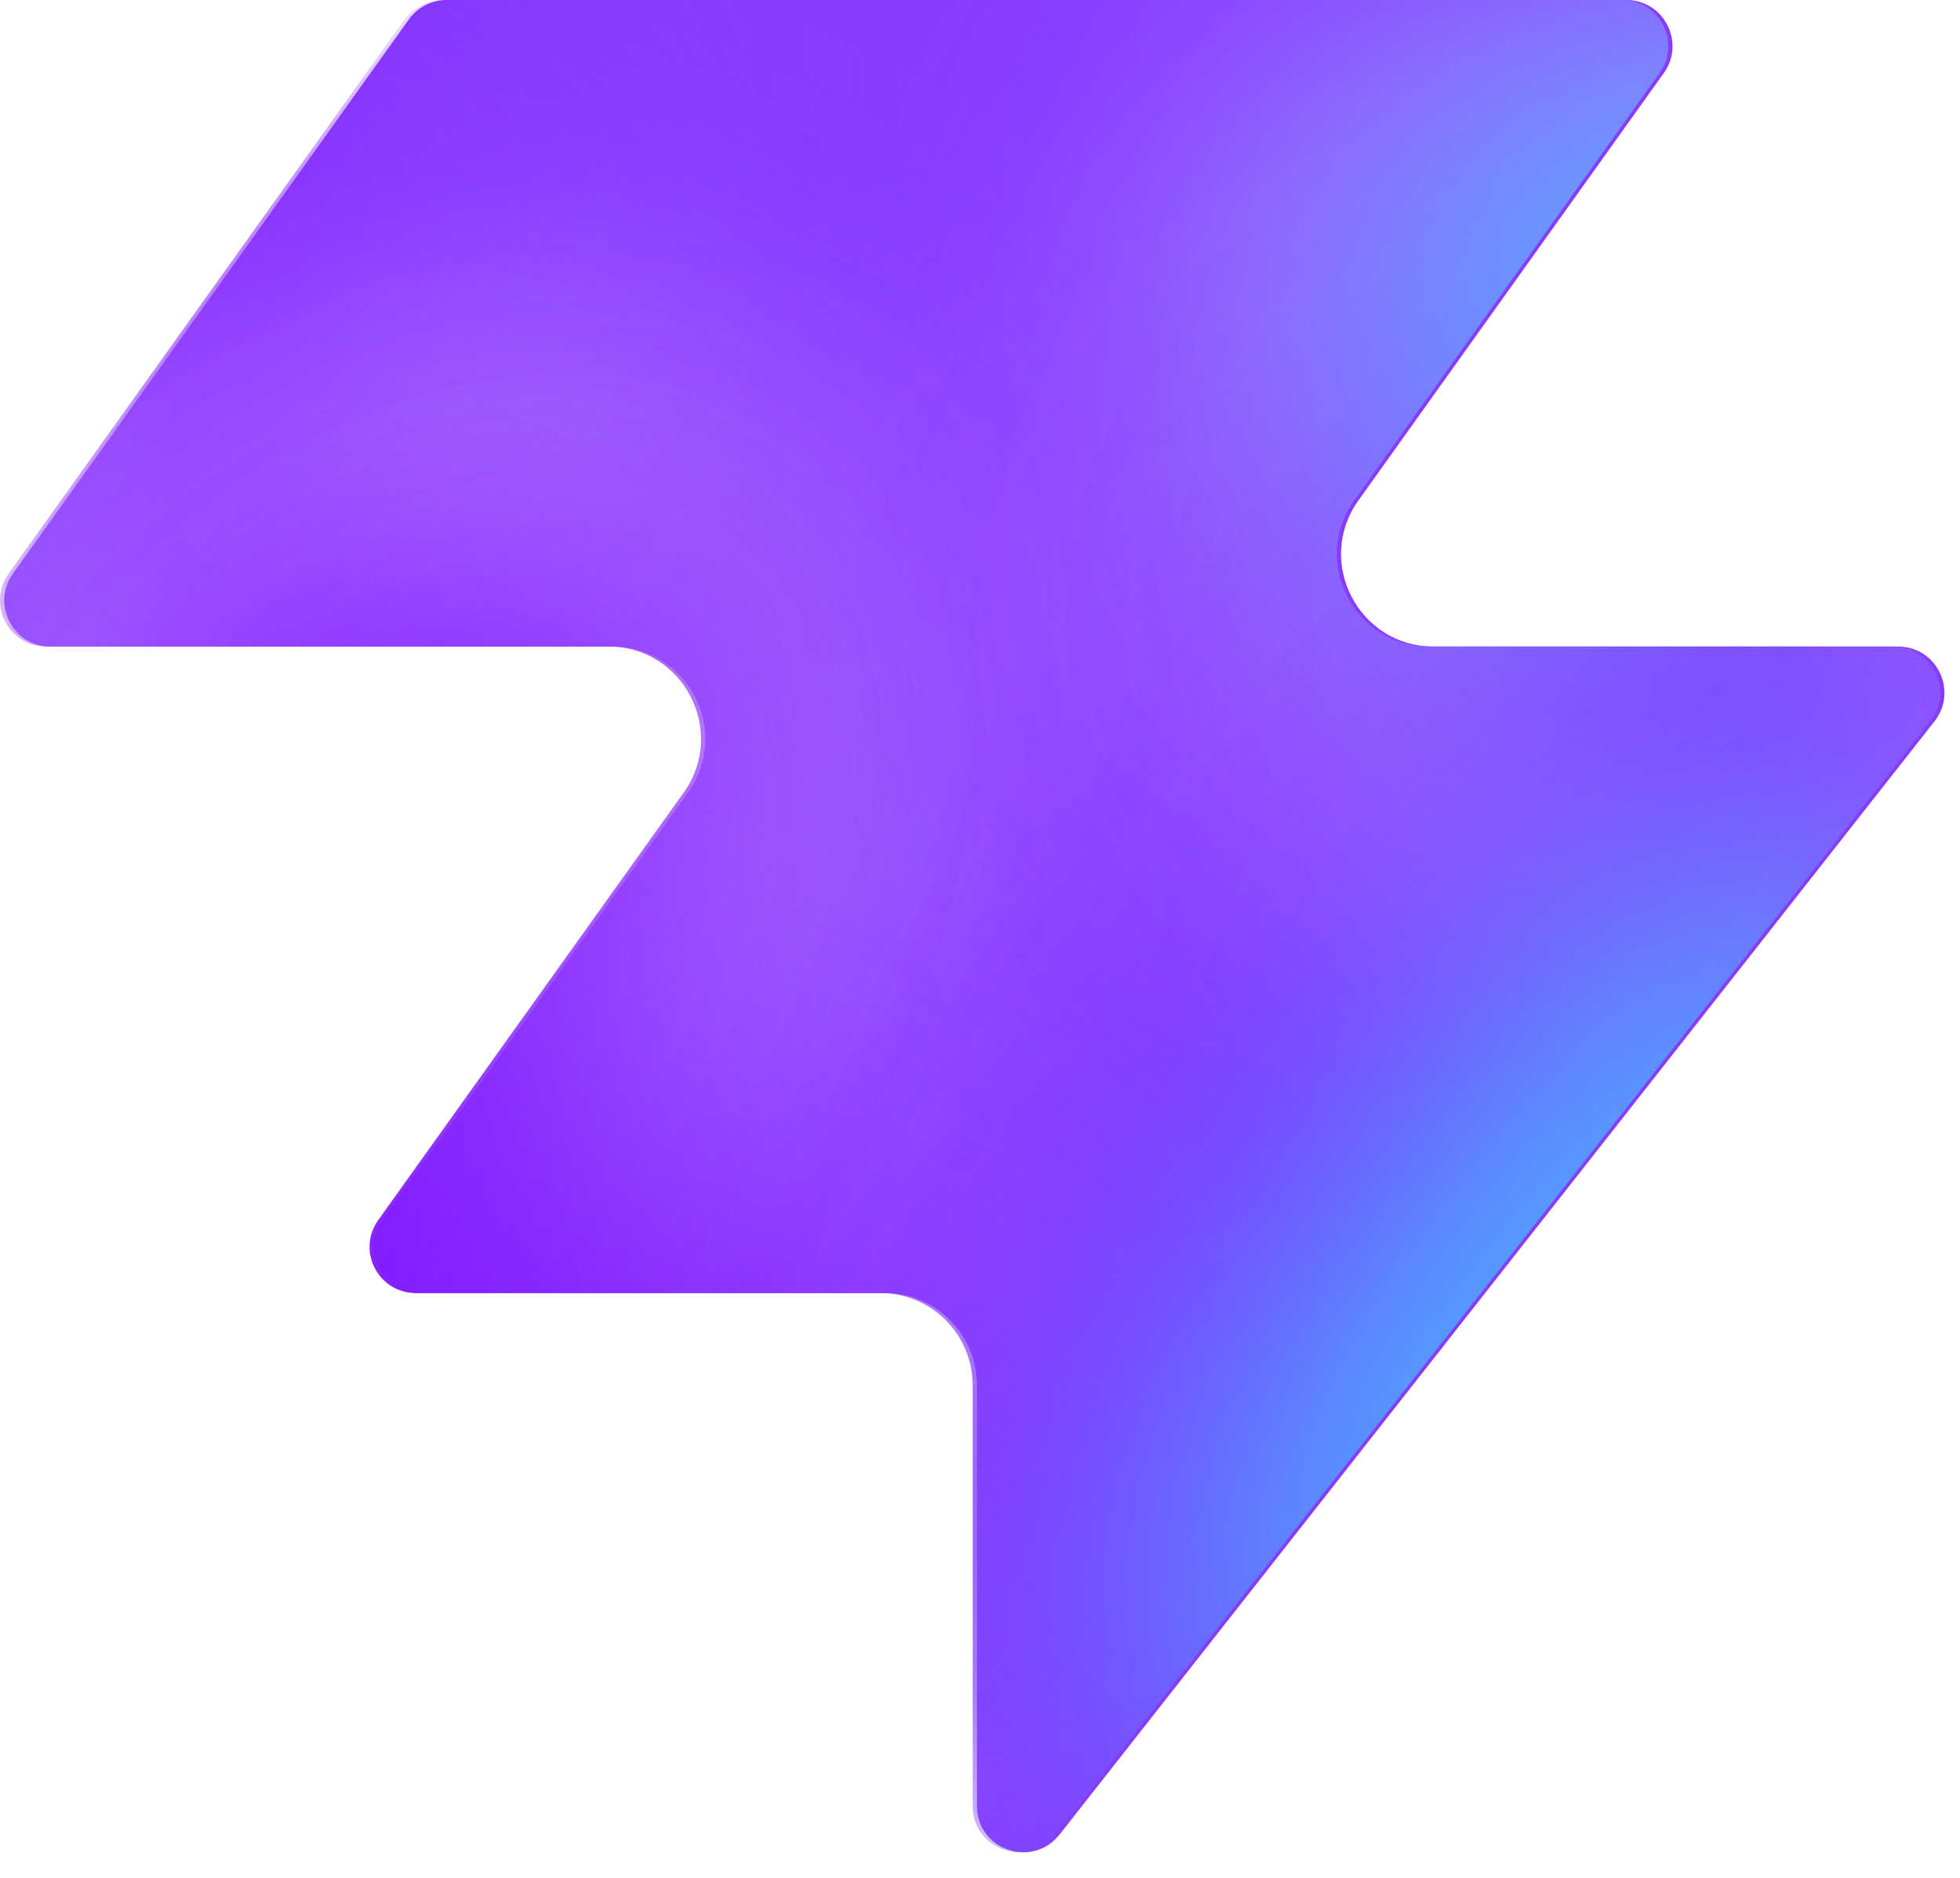
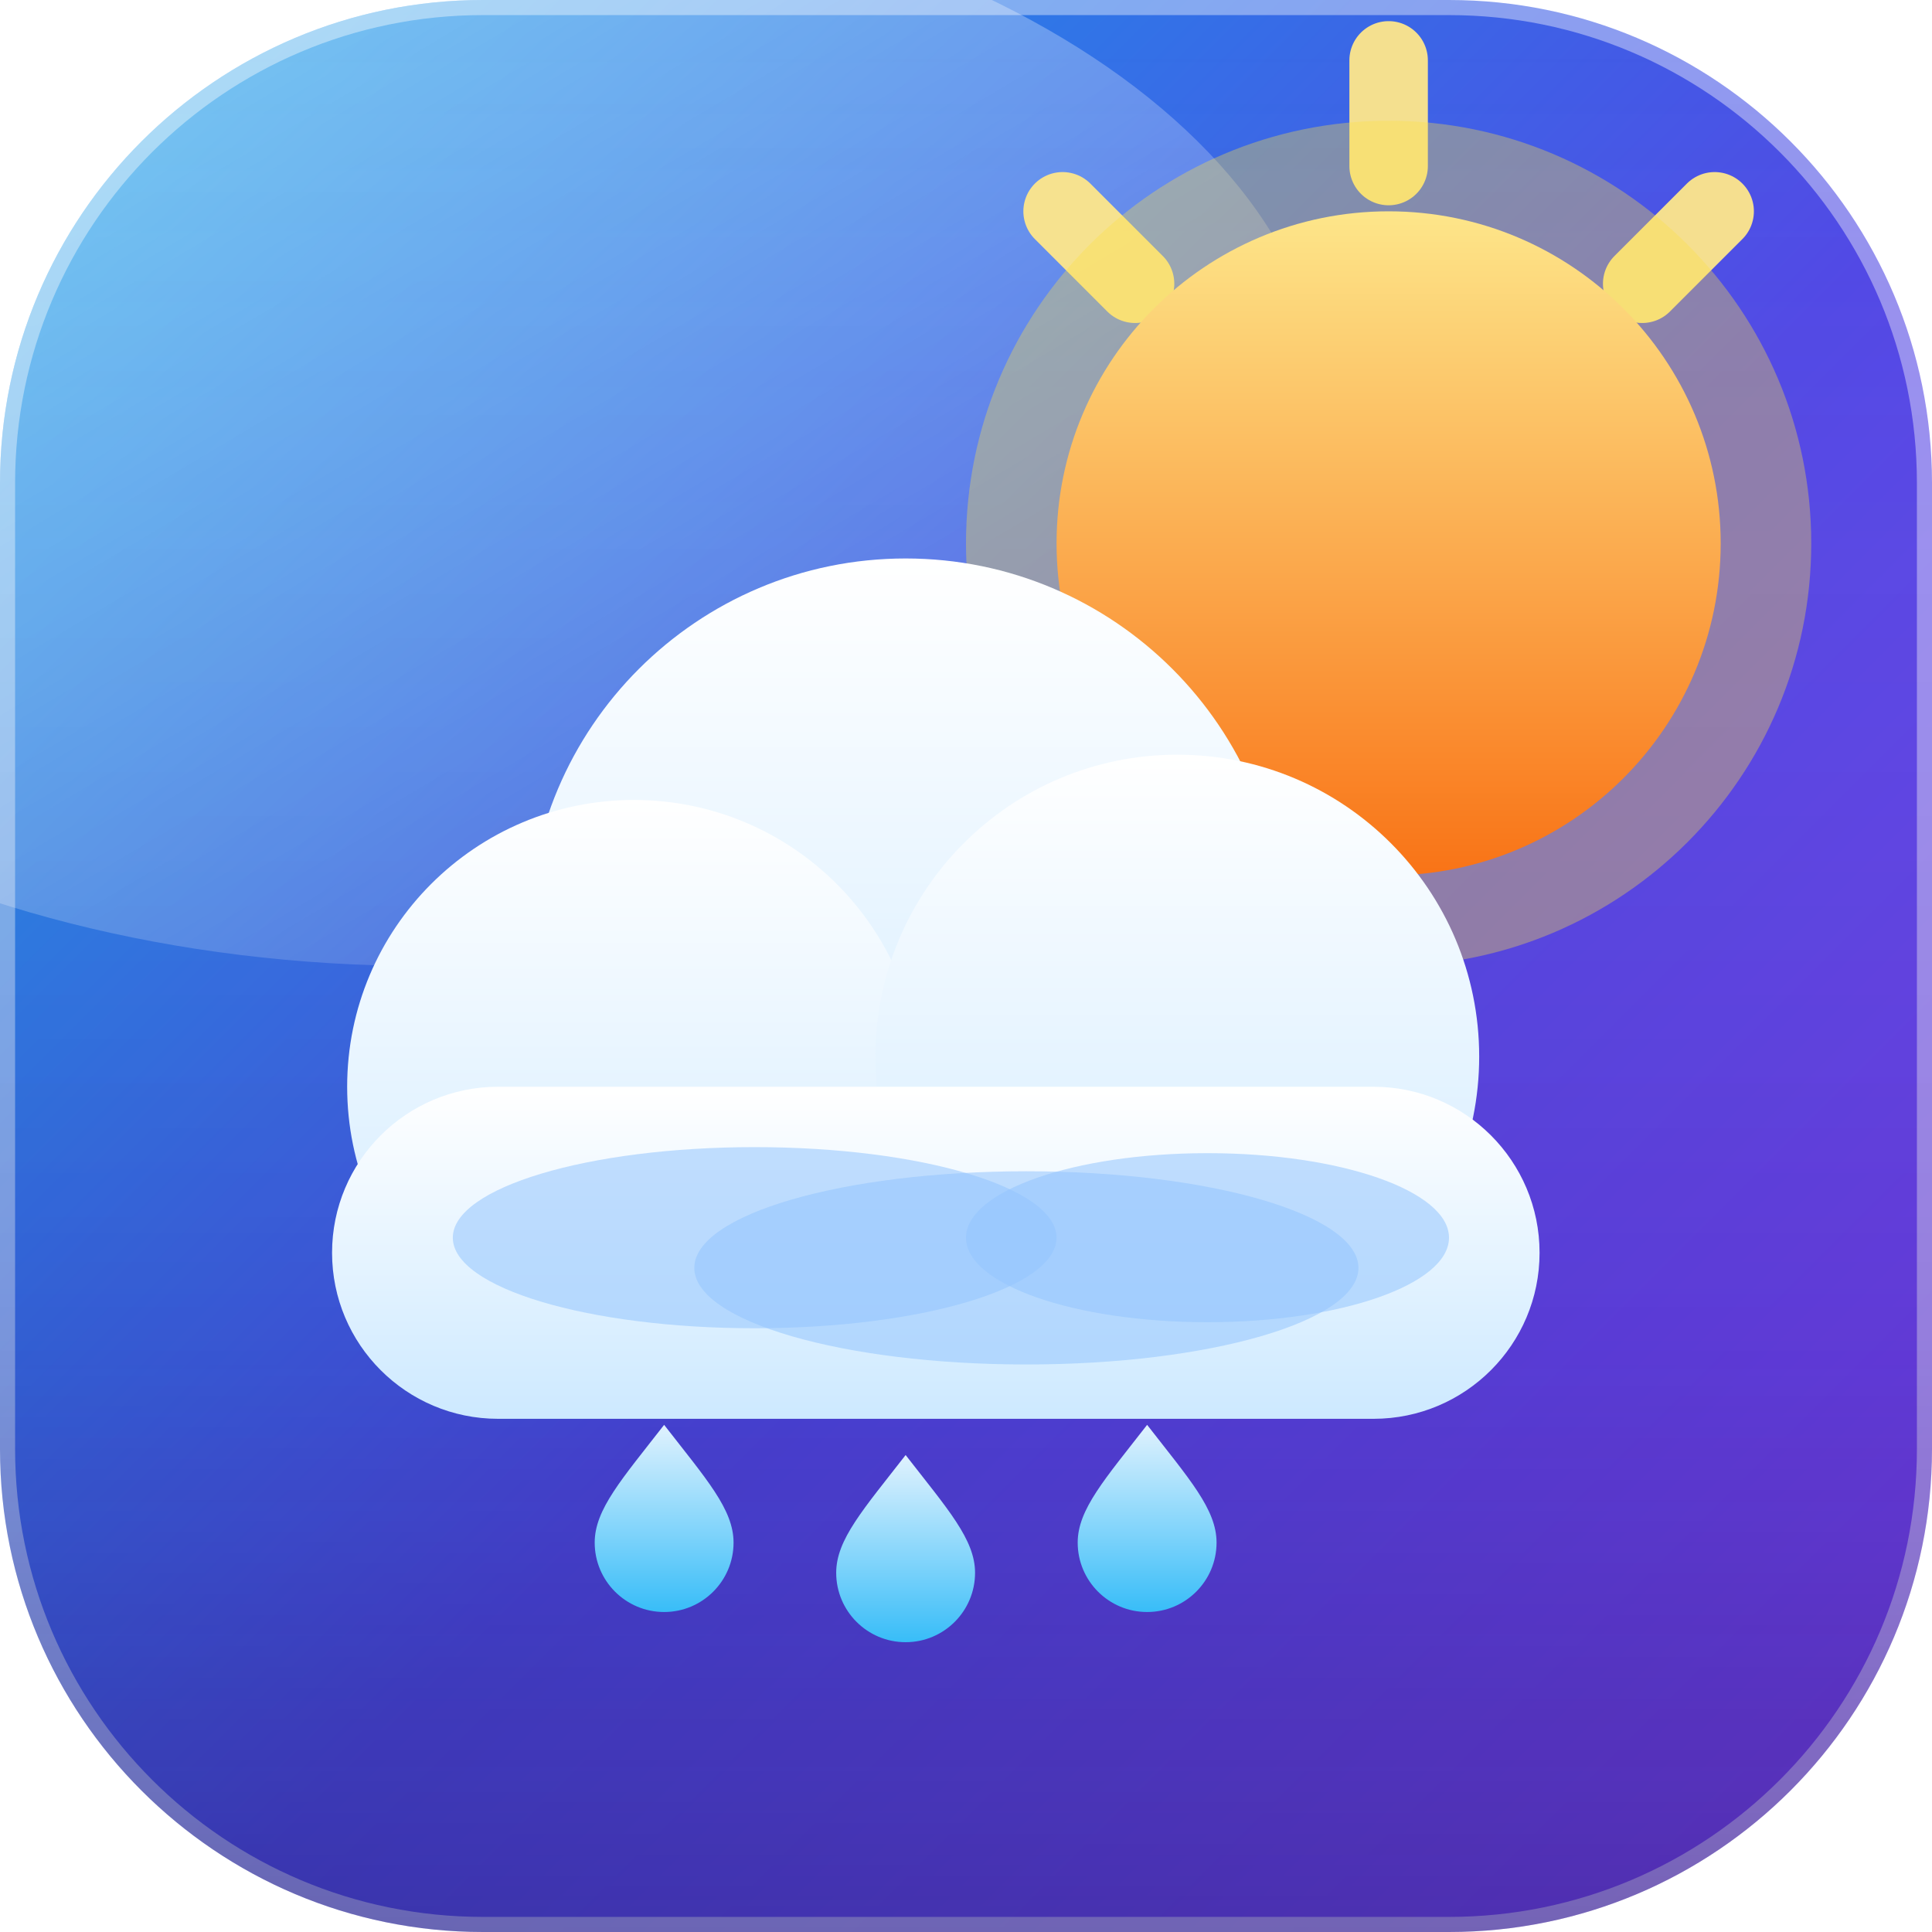
- <svg xmlns="http://www.w3.org/2000/svg" width="48" height="46" fill="none" viewBox="0 0 48 46">
-   <path fill="#863bff" d="M25.946 44.938c-.664.845-2.021.375-2.021-.698V33.937a2.26 2.26 0 0 0-2.262-2.262H10.287c-.92 0-1.456-1.04-.92-1.788l7.48-10.471c1.07-1.497 0-3.578-1.842-3.578H1.237c-.92 0-1.456-1.04-.92-1.788L10.013.474c.214-.297.556-.474.92-.474h28.894c.92 0 1.456 1.04.92 1.788l-7.48 10.471c-1.07 1.498 0 3.579 1.842 3.579h11.377c.943 0 1.473 1.088.89 1.83L25.947 44.94z" style="fill:#863bff;fill:color(display-p3 .525 .23 1);fill-opacity:1" />
-   <mask id="a" width="48" height="46" x="0" y="0" maskUnits="userSpaceOnUse" style="mask-type:alpha">
-     <path fill="#000" d="M25.842 44.938c-.664.844-2.021.375-2.021-.698V33.937a2.26 2.26 0 0 0-2.262-2.262H10.183c-.92 0-1.456-1.04-.92-1.788l7.48-10.471c1.07-1.498 0-3.579-1.842-3.579H1.133c-.92 0-1.456-1.04-.92-1.787L9.91.473c.214-.297.556-.474.92-.474h28.894c.92 0 1.456 1.04.92 1.788l-7.48 10.471c-1.07 1.498 0 3.578 1.842 3.578h11.377c.943 0 1.473 1.088.89 1.832L25.843 44.94z" style="fill:#000;fill-opacity:1" />
-   </mask>
-   <g mask="url(#a)">
-     <g filter="url(#b)">
-       <ellipse cx="5.508" cy="14.704" fill="#ede6ff" rx="5.508" ry="14.704" style="fill:#ede6ff;fill:color(display-p3 .927 .903 1);fill-opacity:1" transform="matrix(.00324 1 1 -.00324 -4.47 31.516)" />
-     </g>
-     <g filter="url(#c)">
-       <ellipse cx="10.399" cy="29.851" fill="#ede6ff" rx="10.399" ry="29.851" style="fill:#ede6ff;fill:color(display-p3 .927 .903 1);fill-opacity:1" transform="matrix(.00324 1 1 -.00324 -39.328 7.883)" />
-     </g>
-     <g filter="url(#d)">
-       <ellipse cx="5.508" cy="30.487" fill="#7e14ff" rx="5.508" ry="30.487" style="fill:#7e14ff;fill:color(display-p3 .492 .077 1);fill-opacity:1" transform="rotate(89.814 -25.913 -14.639)scale(1 -1)" />
-     </g>
-     <g filter="url(#e)">
-       <ellipse cx="5.508" cy="30.599" fill="#7e14ff" rx="5.508" ry="30.599" style="fill:#7e14ff;fill:color(display-p3 .492 .077 1);fill-opacity:1" transform="rotate(89.814 -32.644 -3.334)scale(1 -1)" />
-     </g>
-     <g filter="url(#f)">
-       <ellipse cx="5.508" cy="30.599" fill="#7e14ff" rx="5.508" ry="30.599" style="fill:#7e14ff;fill:color(display-p3 .492 .077 1);fill-opacity:1" transform="matrix(.00324 1 1 -.00324 -34.34 30.47)" />
-     </g>
-     <g filter="url(#g)">
-       <ellipse cx="14.072" cy="22.078" fill="#ede6ff" rx="14.072" ry="22.078" style="fill:#ede6ff;fill:color(display-p3 .927 .903 1);fill-opacity:1" transform="rotate(93.35 24.506 48.493)scale(-1 1)" />
-     </g>
-     <g filter="url(#h)">
-       <ellipse cx="3.47" cy="21.501" fill="#7e14ff" rx="3.47" ry="21.501" style="fill:#7e14ff;fill:color(display-p3 .492 .077 1);fill-opacity:1" transform="rotate(89.009 28.708 47.59)scale(-1 1)" />
-     </g>
-     <g filter="url(#i)">
-       <ellipse cx="3.47" cy="21.501" fill="#7e14ff" rx="3.47" ry="21.501" style="fill:#7e14ff;fill:color(display-p3 .492 .077 1);fill-opacity:1" transform="rotate(89.009 28.708 47.59)scale(-1 1)" />
-     </g>
-     <g filter="url(#j)">
-       <ellipse cx=".387" cy="8.972" fill="#7e14ff" rx="4.407" ry="29.108" style="fill:#7e14ff;fill:color(display-p3 .492 .077 1);fill-opacity:1" transform="rotate(39.51 .387 8.972)" />
-     </g>
-     <g filter="url(#k)">
-       <ellipse cx="47.523" cy="-6.092" fill="#7e14ff" rx="4.407" ry="29.108" style="fill:#7e14ff;fill:color(display-p3 .492 .077 1);fill-opacity:1" transform="rotate(37.892 47.523 -6.092)" />
-     </g>
-     <g filter="url(#l)">
-       <ellipse cx="41.412" cy="6.333" fill="#47bfff" rx="5.971" ry="9.665" style="fill:#47bfff;fill:color(display-p3 .28 .748 1);fill-opacity:1" transform="rotate(37.892 41.412 6.333)" />
-     </g>
-     <g filter="url(#m)">
-       <ellipse cx="-1.879" cy="38.332" fill="#7e14ff" rx="4.407" ry="29.108" style="fill:#7e14ff;fill:color(display-p3 .492 .077 1);fill-opacity:1" transform="rotate(37.892 -1.88 38.332)" />
-     </g>
-     <g filter="url(#n)">
-       <ellipse cx="-1.879" cy="38.332" fill="#7e14ff" rx="4.407" ry="29.108" style="fill:#7e14ff;fill:color(display-p3 .492 .077 1);fill-opacity:1" transform="rotate(37.892 -1.88 38.332)" />
-     </g>
-     <g filter="url(#o)">
-       <ellipse cx="35.651" cy="29.907" fill="#7e14ff" rx="4.407" ry="29.108" style="fill:#7e14ff;fill:color(display-p3 .492 .077 1);fill-opacity:1" transform="rotate(37.892 35.651 29.907)" />
-     </g>
-     <g filter="url(#p)">
-       <ellipse cx="38.418" cy="32.4" fill="#47bfff" rx="5.971" ry="15.297" style="fill:#47bfff;fill:color(display-p3 .28 .748 1);fill-opacity:1" transform="rotate(37.892 38.418 32.4)" />
-     </g>
+ <svg xmlns="http://www.w3.org/2000/svg" viewBox="0 0 64 64">
+   <defs>
+     <linearGradient id="nbg" x1="0" y1="0" x2="1" y2="1">
+       <stop offset="0" stop-color="#0ea5e9" />
+       <stop offset="0.55" stop-color="#4f46e5" />
+       <stop offset="1" stop-color="#7c3aed" />
+     </linearGradient>
+     <linearGradient id="nsh" x1="0" y1="0" x2="0" y2="1">
+       <stop offset="0" stop-color="#ffffff" stop-opacity="0" />
+       <stop offset="0.7" stop-color="#0a143c" stop-opacity="0.12" />
+       <stop offset="1" stop-color="#0a143c" stop-opacity="0.34" />
+     </linearGradient>
+     <linearGradient id="ngl" x1="0" y1="0" x2="1" y2="1">
+       <stop offset="0" stop-color="#ffffff" stop-opacity="0.55" />
+       <stop offset="1" stop-color="#ffffff" stop-opacity="0" />
+     </linearGradient>
+     <linearGradient id="nsun" x1="0" y1="0" x2="0" y2="1">
+       <stop offset="0" stop-color="#fde68a" />
+       <stop offset="1" stop-color="#f97316" />
+     </linearGradient>
+     <linearGradient id="cld" x1="0" y1="0" x2="0" y2="1">
+       <stop offset="0" stop-color="#ffffff" />
+       <stop offset="1" stop-color="#cde9ff" />
+     </linearGradient>
+     <linearGradient id="drop" x1="0" y1="0" x2="0" y2="1">
+       <stop offset="0" stop-color="#e0f2fe" />
+       <stop offset="1" stop-color="#38bdf8" />
+     </linearGradient>
+     <clipPath id="clip">
+       <rect width="64" height="64" rx="16" />
+     </clipPath>
+   </defs>
+   <rect width="64" height="64" rx="16" fill="url(#nbg)" />
+   <rect width="64" height="64" rx="16" fill="none" stroke="rgba(255,255,255,0.4)" stroke-width="1" />
+   <g clip-path="url(#clip)">
+     <rect width="64" height="64" fill="url(#nsh)" />
+     <ellipse cx="14" cy="14" rx="30" ry="18" fill="url(#ngl)" />
  </g>
-   <defs>
-     <filter id="b" width="60.045" height="41.654" x="-19.77" y="16.149" color-interpolation-filters="sRGB" filterUnits="userSpaceOnUse">
-       <feFlood flood-opacity="0" result="BackgroundImageFix" />
-       <feBlend in="SourceGraphic" in2="BackgroundImageFix" result="shape" />
-       <feGaussianBlur result="effect1_foregroundBlur_2002_17158" stdDeviation="7.659" />
-     </filter>
-     <filter id="c" width="90.34" height="51.437" x="-54.613" y="-7.533" color-interpolation-filters="sRGB" filterUnits="userSpaceOnUse">
-       <feFlood flood-opacity="0" result="BackgroundImageFix" />
-       <feBlend in="SourceGraphic" in2="BackgroundImageFix" result="shape" />
-       <feGaussianBlur result="effect1_foregroundBlur_2002_17158" stdDeviation="7.659" />
-     </filter>
-     <filter id="d" width="79.355" height="29.4" x="-49.64" y="2.03" color-interpolation-filters="sRGB" filterUnits="userSpaceOnUse">
-       <feFlood flood-opacity="0" result="BackgroundImageFix" />
-       <feBlend in="SourceGraphic" in2="BackgroundImageFix" result="shape" />
-       <feGaussianBlur result="effect1_foregroundBlur_2002_17158" stdDeviation="4.596" />
-     </filter>
-     <filter id="e" width="79.579" height="29.4" x="-45.045" y="20.029" color-interpolation-filters="sRGB" filterUnits="userSpaceOnUse">
-       <feFlood flood-opacity="0" result="BackgroundImageFix" />
-       <feBlend in="SourceGraphic" in2="BackgroundImageFix" result="shape" />
-       <feGaussianBlur result="effect1_foregroundBlur_2002_17158" stdDeviation="4.596" />
-     </filter>
-     <filter id="f" width="79.579" height="29.4" x="-43.513" y="21.178" color-interpolation-filters="sRGB" filterUnits="userSpaceOnUse">
-       <feFlood flood-opacity="0" result="BackgroundImageFix" />
-       <feBlend in="SourceGraphic" in2="BackgroundImageFix" result="shape" />
-       <feGaussianBlur result="effect1_foregroundBlur_2002_17158" stdDeviation="4.596" />
-     </filter>
-     <filter id="g" width="74.749" height="58.852" x="15.756" y="-17.901" color-interpolation-filters="sRGB" filterUnits="userSpaceOnUse">
-       <feFlood flood-opacity="0" result="BackgroundImageFix" />
-       <feBlend in="SourceGraphic" in2="BackgroundImageFix" result="shape" />
-       <feGaussianBlur result="effect1_foregroundBlur_2002_17158" stdDeviation="7.659" />
-     </filter>
-     <filter id="h" width="61.377" height="25.362" x="23.548" y="2.284" color-interpolation-filters="sRGB" filterUnits="userSpaceOnUse">
-       <feFlood flood-opacity="0" result="BackgroundImageFix" />
-       <feBlend in="SourceGraphic" in2="BackgroundImageFix" result="shape" />
-       <feGaussianBlur result="effect1_foregroundBlur_2002_17158" stdDeviation="4.596" />
-     </filter>
-     <filter id="i" width="61.377" height="25.362" x="23.548" y="2.284" color-interpolation-filters="sRGB" filterUnits="userSpaceOnUse">
-       <feFlood flood-opacity="0" result="BackgroundImageFix" />
-       <feBlend in="SourceGraphic" in2="BackgroundImageFix" result="shape" />
-       <feGaussianBlur result="effect1_foregroundBlur_2002_17158" stdDeviation="4.596" />
-     </filter>
-     <filter id="j" width="56.045" height="63.649" x="-27.636" y="-22.853" color-interpolation-filters="sRGB" filterUnits="userSpaceOnUse">
-       <feFlood flood-opacity="0" result="BackgroundImageFix" />
-       <feBlend in="SourceGraphic" in2="BackgroundImageFix" result="shape" />
-       <feGaussianBlur result="effect1_foregroundBlur_2002_17158" stdDeviation="4.596" />
-     </filter>
-     <filter id="k" width="54.814" height="64.646" x="20.116" y="-38.415" color-interpolation-filters="sRGB" filterUnits="userSpaceOnUse">
-       <feFlood flood-opacity="0" result="BackgroundImageFix" />
-       <feBlend in="SourceGraphic" in2="BackgroundImageFix" result="shape" />
-       <feGaussianBlur result="effect1_foregroundBlur_2002_17158" stdDeviation="4.596" />
-     </filter>
-     <filter id="l" width="33.541" height="35.313" x="24.641" y="-11.323" color-interpolation-filters="sRGB" filterUnits="userSpaceOnUse">
-       <feFlood flood-opacity="0" result="BackgroundImageFix" />
-       <feBlend in="SourceGraphic" in2="BackgroundImageFix" result="shape" />
-       <feGaussianBlur result="effect1_foregroundBlur_2002_17158" stdDeviation="4.596" />
-     </filter>
-     <filter id="m" width="54.814" height="64.646" x="-29.286" y="6.009" color-interpolation-filters="sRGB" filterUnits="userSpaceOnUse">
-       <feFlood flood-opacity="0" result="BackgroundImageFix" />
-       <feBlend in="SourceGraphic" in2="BackgroundImageFix" result="shape" />
-       <feGaussianBlur result="effect1_foregroundBlur_2002_17158" stdDeviation="4.596" />
-     </filter>
-     <filter id="n" width="54.814" height="64.646" x="-29.286" y="6.009" color-interpolation-filters="sRGB" filterUnits="userSpaceOnUse">
-       <feFlood flood-opacity="0" result="BackgroundImageFix" />
-       <feBlend in="SourceGraphic" in2="BackgroundImageFix" result="shape" />
-       <feGaussianBlur result="effect1_foregroundBlur_2002_17158" stdDeviation="4.596" />
-     </filter>
-     <filter id="o" width="54.814" height="64.646" x="8.244" y="-2.416" color-interpolation-filters="sRGB" filterUnits="userSpaceOnUse">
-       <feFlood flood-opacity="0" result="BackgroundImageFix" />
-       <feBlend in="SourceGraphic" in2="BackgroundImageFix" result="shape" />
-       <feGaussianBlur result="effect1_foregroundBlur_2002_17158" stdDeviation="4.596" />
-     </filter>
-     <filter id="p" width="39.409" height="43.623" x="18.713" y="10.588" color-interpolation-filters="sRGB" filterUnits="userSpaceOnUse">
-       <feFlood flood-opacity="0" result="BackgroundImageFix" />
-       <feBlend in="SourceGraphic" in2="BackgroundImageFix" result="shape" />
-       <feGaussianBlur result="effect1_foregroundBlur_2002_17158" stdDeviation="4.596" />
-     </filter>
-   </defs>
+   <g stroke="#fde68a" stroke-width="2.6" stroke-linecap="round" opacity="0.95">
+     <line x1="46" y1="5.5" x2="46" y2="2" />
+     <line x1="37.6" y1="9.4" x2="35.2" y2="7" />
+     <line x1="54.4" y1="9.4" x2="56.8" y2="7" />
+   </g>
+   <circle cx="46" cy="18" r="14" fill="rgba(253,224,71,0.35)" />
+   <circle cx="46" cy="18" r="11" fill="url(#nsun)" />
+   <g fill="url(#cld)">
+     <circle cx="30" cy="31" r="12.5" />
+     <circle cx="21" cy="36" r="9.5" />
+     <circle cx="39" cy="35" r="10" />
+     <rect x="11" y="36" width="40" height="11" rx="5.5" />
+   </g>
+   <g fill="rgba(147,197,253,0.55)">
+     <ellipse cx="25" cy="41" rx="10" ry="3" />
+     <ellipse cx="34" cy="42" rx="11" ry="3.2" />
+     <ellipse cx="40" cy="41" rx="8" ry="2.8" />
+   </g>
+   <g fill="url(#drop)">
+     <path d="M22 47.2 C20.6 49 19.7 50 19.7 51.1 a2.3 2.3 0 0 0 4.6 0 c0-1.1-.9-2.1-2.3-3.9 Z" />
+     <path d="M30 48.2 C28.6 50 27.7 51 27.7 52.1 a2.3 2.3 0 0 0 4.6 0 c0-1.1-.9-2.1-2.3-3.9 Z" />
+     <path d="M38 47.2 C36.6 49 35.7 50 35.7 51.1 a2.3 2.3 0 0 0 4.6 0 c0-1.1-.9-2.1-2.3-3.9 Z" />
+   </g>
</svg>
